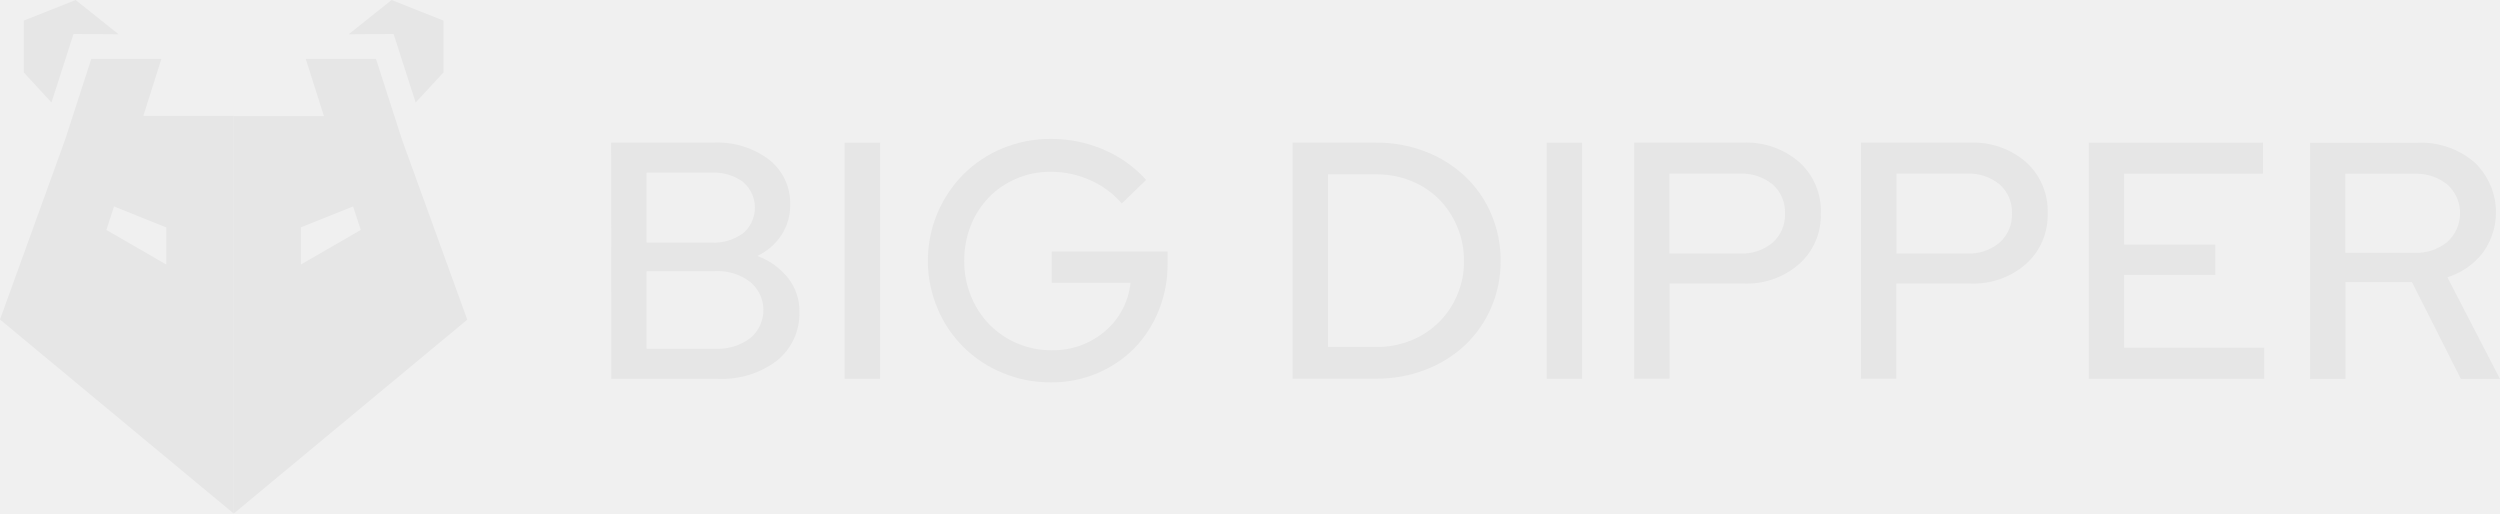
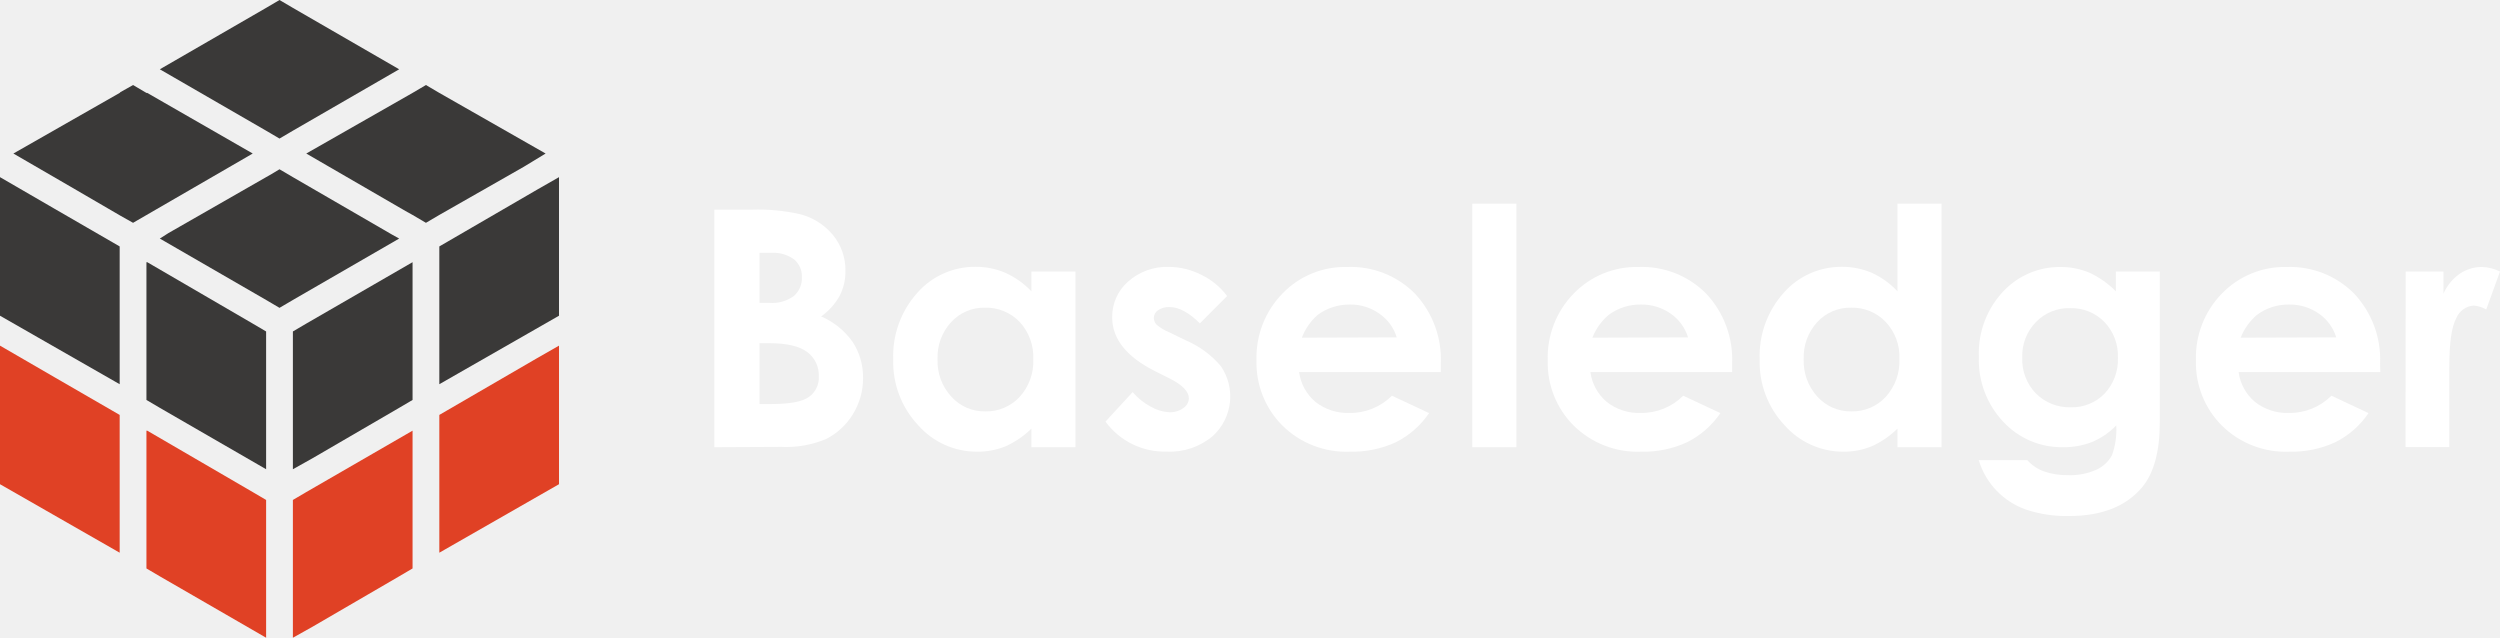
- <svg xmlns="http://www.w3.org/2000/svg" version="1.1" id="home" x="0px" y="0px" viewBox="0 0 175.81 36.11" style="enable-background:new 0 0 175.81 36.11;" xml:space="preserve">
-   <style type="text/css">
- 	.st0{fill:none;}
- 	.st1{stroke:#000000;stroke-width:0.14;stroke-miterlimit:10;}
- 	.st2{fill:#FD3B4C;}
- 	.st3{fill-rule:evenodd;clip-rule:evenodd;fill:#F4863B;}
- 	.st4{fill:#FFFFFF;}
- 	.st5{fill-rule:evenodd;clip-rule:evenodd;fill:#5C7BFC;}
- 	.st6{fill-rule:evenodd;clip-rule:evenodd;fill:#FEB92B;}
- 	.st7{fill-rule:evenodd;clip-rule:evenodd;fill:#3EAF66;}
- 	.st8{fill:#8F4DDB;}
- 	.st9{fill:#1D1E22;}
- 	.st10{fill:#FD565F;}
- 	.st11{fill:#25282D;}
- 	.st12{fill:#E6E6E6;}
- 	.st13{fill-rule:evenodd;clip-rule:evenodd;fill:#FD3B4C;}
- 	.st14{fill-rule:evenodd;clip-rule:evenodd;fill:#FFFFFF;}
- 	.st15{fill:#12B263;}
- 	.st16{fill:#3EAF66;}
- 	.st17{fill:#DC001A;}
- 	.st18{fill:#F6504B;}
- </style>
-   <g>
-     <polygon class="st12" points="29.23,7.21 31.19,5.09 31.19,1.45 27.54,0 24.52,2.41 27.68,2.39  " />
-     <path class="st12" d="M26.44,4.14H21.5l1.28,4.02h-6.35v27.96l16.43-13.64L28.27,9.82L26.44,4.14z M21.16,18.6v-2.61l3.67-1.47   l0.54,1.65L21.16,18.6z" />
-     <polygon class="st12" points="5.17,2.39 8.34,2.41 5.32,0 1.67,1.45 1.67,5.09 3.62,7.21  " />
-     <path class="st12" d="M11.35,4.14H6.42L4.58,9.82L0,22.47l16.43,13.64V8.15l-6.35,0L11.35,4.14z M11.69,15.99v2.61l-4.21-2.43   l0.54-1.65L11.69,15.99z" />
-     <path class="st12" d="M53.26,18c0.68-0.32,1.27-0.83,1.69-1.46c0.41-0.63,0.63-1.37,0.62-2.12c0.04-1.24-0.51-2.42-1.48-3.19   c-1.12-0.84-2.5-1.27-3.91-1.2h-7.2l0.01,16.61h7.5c1.49,0.07,2.97-0.38,4.16-1.29c1.03-0.83,1.61-2.1,1.57-3.43   c0.01-0.86-0.27-1.7-0.8-2.37C54.85,18.84,54.11,18.31,53.26,18z M45.47,12.14h4.56c0.8-0.04,1.59,0.19,2.23,0.66   c0.09,0.08,0.18,0.17,0.26,0.26c0.85,1,0.73,2.49-0.26,3.34c-0.65,0.47-1.43,0.71-2.23,0.66h-4.56V12.14z M52.76,23.78   c-0.71,0.53-1.58,0.79-2.47,0.75h-4.82v-5.46h4.82c0.89-0.05,1.76,0.22,2.47,0.76c0.12,0.1,0.23,0.21,0.33,0.33   C54,21.25,53.85,22.87,52.76,23.78z" />
-     <rect x="59.4" y="10.03" class="st12" width="2.49" height="16.61" />
-     <path class="st12" d="M73.96,19.89h5.54c-0.13,1.32-0.78,2.54-1.79,3.4c-1.05,0.9-2.39,1.37-3.76,1.34   c-0.84,0.01-1.66-0.16-2.43-0.49c-0.73-0.31-1.39-0.76-1.95-1.33c-0.56-0.58-0.99-1.25-1.29-1.99c-0.32-0.79-0.48-1.63-0.47-2.48   c-0.01-0.85,0.15-1.69,0.46-2.48c0.29-0.74,0.73-1.42,1.28-1.99c0.55-0.57,1.22-1.01,1.95-1.32c0.76-0.32,1.58-0.48,2.41-0.47   c0.94,0,1.88,0.2,2.74,0.58c0.86,0.38,1.63,0.94,2.24,1.65l1.71-1.66c-0.82-0.91-1.84-1.64-2.97-2.12   c-1.18-0.51-2.45-0.77-3.73-0.76c-1.17-0.01-2.32,0.22-3.4,0.66c-1.02,0.42-1.96,1.04-2.74,1.82c-2.47,2.49-3.19,6.21-1.83,9.44   c0.86,2.07,2.52,3.7,4.59,4.54c1.08,0.45,2.23,0.67,3.4,0.66c1.11,0.01,2.22-0.21,3.24-0.64c0.97-0.41,1.86-1,2.6-1.75   c0.74-0.76,1.32-1.66,1.72-2.65c0.43-1.05,0.64-2.18,0.63-3.31v-0.85h-8.15V19.89z" />
-     <path class="st12" d="M103.02,12.39c-0.81-0.75-1.75-1.34-2.78-1.73c-1.11-0.43-2.29-0.64-3.48-0.63H90.9v16.6l5.86,0   c1.19,0.01,2.38-0.2,3.49-0.63c1.03-0.39,1.97-0.98,2.78-1.73c0.78-0.74,1.4-1.63,1.83-2.62c0.45-1.04,0.68-2.17,0.67-3.3   c0.01-1.14-0.22-2.27-0.67-3.32C104.44,14.04,103.81,13.14,103.02,12.39z M102.48,20.74c-0.3,0.72-0.74,1.37-1.29,1.92   c-0.56,0.55-1.23,0.99-1.96,1.28c-0.77,0.31-1.59,0.47-2.42,0.46h-3.42V12.26h3.42v0c0.83,0,1.65,0.15,2.42,0.46   c0.73,0.29,1.4,0.73,1.96,1.28c0.55,0.56,0.99,1.22,1.29,1.95c0.32,0.76,0.48,1.58,0.47,2.41   C102.97,19.17,102.8,19.99,102.48,20.74z" />
-     <rect x="108.77" y="10.03" class="st12" width="2.49" height="16.61" />
-     <path class="st12" d="M122.61,10.03h-7.69v16.6l2.49,0v-6.69h5.2c1.43,0.06,2.84-0.43,3.92-1.38c1.01-0.9,1.56-2.21,1.52-3.56   c0.05-1.36-0.5-2.67-1.51-3.59C125.46,10.47,124.05,9.97,122.61,10.03z M124.66,17.06c-0.65,0.54-1.47,0.81-2.32,0.77h-4.94v-5.62   h4.94c0.84-0.04,1.66,0.23,2.32,0.76c0.58,0.51,0.9,1.26,0.87,2.04C125.56,15.79,125.24,16.54,124.66,17.06z" />
-     <path class="st12" d="M138.56,10.03h-7.69v16.6l2.49,0v-6.69h5.2c1.43,0.06,2.84-0.43,3.92-1.38c1.01-0.9,1.56-2.21,1.52-3.56   c0.05-1.36-0.5-2.67-1.51-3.59C141.41,10.47,140,9.97,138.56,10.03z M140.62,17.06c-0.65,0.54-1.47,0.81-2.31,0.77h-4.94v-5.62   h4.94h0c0.84-0.04,1.66,0.23,2.31,0.76c0.58,0.51,0.9,1.26,0.87,2.04C141.52,15.79,141.2,16.54,140.62,17.06z" />
-     <polygon class="st12" points="149.38,19.33 155.79,19.33 155.79,17.2 149.38,17.2 149.38,12.21 159.14,12.21 159.14,10.03    146.89,10.03 146.89,26.64 159.23,26.64 159.23,24.45 149.38,24.45  " />
-     <path class="st12" d="M172.11,19.5c0.99-0.31,1.86-0.91,2.49-1.72c1.44-1.98,1.18-4.71-0.6-6.38c-1.11-0.94-2.54-1.43-4-1.36h-7.55   v16.61l2.49,0v-6.81h4.68l3.44,6.81h2.75L172.11,19.5z M164.93,17.77v-5.55h4.85v0c0.84-0.04,1.67,0.23,2.33,0.76   c0.06,0.06,0.13,0.12,0.19,0.19c1.01,1.11,0.92,2.83-0.19,3.84c-0.66,0.54-1.49,0.81-2.34,0.77H164.93z" />
+ <svg xmlns="http://www.w3.org/2000/svg" viewBox="0 0 317.53 81">
+   <defs>
+     <style>.cls-1{fill:#fff;}.cls-2{fill:#e04125;}.cls-3{fill:#3a3938;}</style>
+   </defs>
+   <g id="Ebene_2" data-name="Ebene 2">
+     <g id="Ebene_1-2" data-name="Ebene 1">
+       <g id="Ebene_2-2" data-name="Ebene 2">
+         <g id="Ebene_1-2-2" data-name="Ebene 1-2">
+           <path class="cls-1" d="M90.73,56.8V26.63h4.74a24.21,24.21,0,0,1,6,.54,8,8,0,0,1,4.31,2.66,7,7,0,0,1,1.6,4.6,6.77,6.77,0,0,1-.72,3.12,7.9,7.9,0,0,1-2.37,2.64,9.5,9.5,0,0,1,4,3.23A8.17,8.17,0,0,1,109.62,48a8.64,8.64,0,0,1-1.31,4.64,8.49,8.49,0,0,1-3.39,3.12,13.08,13.08,0,0,1-5.73,1Zm5.74-24.69v6.36h1.26a4.65,4.65,0,0,0,3.12-.89,3,3,0,0,0,1-2.4,2.79,2.79,0,0,0-1-2.24A4.46,4.46,0,0,0,98,32.11Zm0,11.48v7.73h1.44q3.59,0,4.83-.9A3,3,0,0,0,104,47.8a3.69,3.69,0,0,0-1.46-3.08c-1-.75-2.59-1.13-4.85-1.13Z" />
+           <path class="cls-1" d="M131,34.49h5.6V56.8H131V54.44a11.25,11.25,0,0,1-3.29,2.25,9.34,9.34,0,0,1-3.58.68A9.92,9.92,0,0,1,116.61,54a11.7,11.7,0,0,1-3.16-8.34,12,12,0,0,1,3.06-8.47,9.72,9.72,0,0,1,7.41-3.3,9.38,9.38,0,0,1,3.77.76A10.46,10.46,0,0,1,131,37Zm-5.89,4.59a5.63,5.63,0,0,0-4.31,1.84,6.58,6.58,0,0,0-1.72,4.7,6.63,6.63,0,0,0,1.75,4.76,5.62,5.62,0,0,0,4.3,1.87,5.76,5.76,0,0,0,4.38-1.84,6.7,6.7,0,0,0,1.73-4.81,6.55,6.55,0,0,0-1.73-4.71,5.88,5.88,0,0,0-4.45-1.81Z" />
+           <path class="cls-1" d="M155.86,37.6l-3.46,3.47C151,39.68,149.71,39,148.56,39a2.39,2.39,0,0,0-1.47.4,1.19,1.19,0,0,0-.54,1,1.29,1.29,0,0,0,.34.83,6,6,0,0,0,1.67,1l2.05,1a12,12,0,0,1,4.45,3.27,6.8,6.8,0,0,1-1,8.86,8.39,8.39,0,0,1-5.85,2,9.31,9.31,0,0,1-7.8-3.81l3.45-3.75a7.79,7.79,0,0,0,2.3,1.85,5.15,5.15,0,0,0,2.35.71,2.86,2.86,0,0,0,1.79-.53A1.53,1.53,0,0,0,151,50.6c0-.86-.81-1.71-2.44-2.53l-1.88-.94q-5.42-2.73-5.42-6.83a5.94,5.94,0,0,1,2-4.52,7.41,7.41,0,0,1,5.22-1.88,9.11,9.11,0,0,1,4.09,1A8.89,8.89,0,0,1,155.86,37.6Z" />
+           <path class="cls-1" d="M183,47.26H165a6,6,0,0,0,2.08,3.79,6.61,6.61,0,0,0,4.32,1.4,7.46,7.46,0,0,0,5.39-2.19l4.72,2.21a11.15,11.15,0,0,1-4.22,3.7,13.23,13.23,0,0,1-5.85,1.2,11.55,11.55,0,0,1-8.55-3.31,11.27,11.27,0,0,1-3.3-8.29,11.63,11.63,0,0,1,3.29-8.48,11,11,0,0,1,8.25-3.38,11.47,11.47,0,0,1,8.58,3.38A12.2,12.2,0,0,1,183,46.2Zm-5.6-4.41a5.61,5.61,0,0,0-2.19-3,6.28,6.28,0,0,0-3.79-1.17A6.78,6.78,0,0,0,167.35,40a7.35,7.35,0,0,0-2,2.89Z" />
+           <path class="cls-1" d="M187,25.87h5.6V56.8H187Z" />
+           <path class="cls-1" d="M220,47.26H202a6,6,0,0,0,2.08,3.79,6.57,6.57,0,0,0,4.31,1.4,7.48,7.48,0,0,0,5.4-2.19l4.72,2.21a11.18,11.18,0,0,1-4.23,3.7,13.22,13.22,0,0,1-5.84,1.2,11.57,11.57,0,0,1-8.56-3.31,11.27,11.27,0,0,1-3.3-8.29,11.63,11.63,0,0,1,3.29-8.48,11.1,11.1,0,0,1,8.26-3.38,11.46,11.46,0,0,1,8.57,3.38A12.2,12.2,0,0,1,220,46.2Zm-5.6-4.41a5.68,5.68,0,0,0-2.18-3,6.41,6.41,0,0,0-3.79-1.17A6.71,6.71,0,0,0,204.31,40a7.35,7.35,0,0,0-2.06,2.89Z" />
+           <path class="cls-1" d="M241,25.87h5.6V56.8H241V54.44a11.06,11.06,0,0,1-3.29,2.25,9.29,9.29,0,0,1-3.57.68A9.92,9.92,0,0,1,226.65,54a11.69,11.69,0,0,1-3.15-8.34,12,12,0,0,1,3.05-8.47,9.73,9.73,0,0,1,7.42-3.3,9.55,9.55,0,0,1,3.77.76A10.25,10.25,0,0,1,241,37Zm-5.88,13.21a5.67,5.67,0,0,0-4.32,1.84,6.61,6.61,0,0,0-1.71,4.7,6.69,6.69,0,0,0,1.74,4.76,5.66,5.66,0,0,0,4.31,1.87,5.74,5.74,0,0,0,4.37-1.84,6.71,6.71,0,0,0,1.74-4.81,6.46,6.46,0,0,0-1.74-4.71,5.83,5.83,0,0,0-4.4-1.81Z" />
+           <path class="cls-1" d="M268.74,34.49h5.58V53.6c0,3.77-.76,6.54-2.28,8.33q-3.06,3.6-9.21,3.61a16.13,16.13,0,0,1-5.51-.82,9.58,9.58,0,0,1-6-6.28h6.17a5.18,5.18,0,0,0,2.11,1.43,8.83,8.83,0,0,0,3.06.48,8.09,8.09,0,0,0,3.63-.7,4.28,4.28,0,0,0,1.94-1.8,9.37,9.37,0,0,0,.56-3.82,9.16,9.16,0,0,1-3.1,2.12,9.8,9.8,0,0,1-3.67.65,10.09,10.09,0,0,1-7.59-3.24,11.41,11.41,0,0,1-3.09-8.2,11.46,11.46,0,0,1,3.28-8.54,9.82,9.82,0,0,1,7.09-2.91,9.44,9.44,0,0,1,3.64.71A11.52,11.52,0,0,1,268.74,37Zm-5.8,4.65a5.8,5.8,0,0,0-4.37,1.78,6.15,6.15,0,0,0-1.72,4.46A6.2,6.2,0,0,0,258.61,50,6,6,0,0,0,263,51.73,5.75,5.75,0,0,0,267.3,50a6.28,6.28,0,0,0,1.7-4.57,6.2,6.2,0,0,0-1.71-4.53A5.82,5.82,0,0,0,262.94,39.14Z" />
+           <path class="cls-1" d="M302.33,47.26h-18a6,6,0,0,0,2.08,3.79,6.57,6.57,0,0,0,4.31,1.4,7.48,7.48,0,0,0,5.4-2.19l4.71,2.21a11.07,11.07,0,0,1-4.22,3.7,13.22,13.22,0,0,1-5.84,1.2,11.52,11.52,0,0,1-8.56-3.31,11.27,11.27,0,0,1-3.3-8.29,11.63,11.63,0,0,1,3.29-8.48,11.1,11.1,0,0,1,8.26-3.38A11.46,11.46,0,0,1,299,37.29a12.2,12.2,0,0,1,3.3,8.91Zm-5.6-4.41a5.68,5.68,0,0,0-2.18-3,6.41,6.41,0,0,0-3.79-1.17A6.68,6.68,0,0,0,286.65,40a7.35,7.35,0,0,0-2.06,2.89Z" />
+           <path class="cls-1" d="M305.55,34.49h4.8V37.3a6,6,0,0,1,2.07-2.53,4.94,4.94,0,0,1,2.83-.86,5.35,5.35,0,0,1,2.28.58l-1.75,4.82a3.74,3.74,0,0,0-1.62-.5,2.58,2.58,0,0,0-2.18,1.6c-.6,1.07-.89,3.16-.89,6.28V56.78h-5.56Z" />
+           <polygon class="cls-2" points="15.2 52.7 15.2 70.2 0 61.5 0 43.9 6.9 47.9 15.2 52.7" />
+           <polygon class="cls-2" points="33.8 63.5 33.8 81 20.3 73.2 18.6 72.2 18.6 54.7 18.7 54.7 32.1 62.5 33.8 63.5" />
+           <polygon class="cls-2" points="52.4 54.7 52.4 72.2 50.7 73.2 39.7 79.6 37.2 81 37.2 63.5 38.9 62.5 52.4 54.7" />
+           <polygon class="cls-2" points="71 43.9 71 61.5 55.8 70.2 55.8 52.7 68.2 45.5 71 43.9" />
+           <polygon class="cls-3" points="15.2 31.3 15.2 48.8 0 40.1 0 22.5 6.9 26.5 15.2 31.3" />
+           <polygon class="cls-3" points="33.8 42.1 33.8 59.6 20.3 51.8 18.6 50.8 18.6 33.3 18.7 33.3 32.1 41.1 33.8 42.1" />
+           <polygon class="cls-3" points="52.4 33.3 52.4 50.8 50.7 51.8 39.7 58.2 37.2 59.6 37.2 42.1 38.9 41.1 52.4 33.3" />
+           <polygon class="cls-3" points="71 22.5 71 40.1 55.8 48.8 55.8 31.3 68.2 24.1 71 22.5" />
+           <polygon class="cls-3" points="69.3 19.5 66.5 21.2 55.8 27.3 54.1 28.3 52.4 27.3 51.5 26.8 38.9 19.5 52.4 11.8 54.1 10.8 55.8 11.8 69.3 19.5" />
+           <polygon class="cls-3" points="50.7 8.8 37.2 16.6 35.5 17.6 33.8 16.6 20.3 8.8 33.8 1 35.5 0 37.2 1 50.7 8.8" />
+           <polygon class="cls-3" points="50.7 30.3 37.2 38.1 35.5 39.1 33.8 38.1 20.3 30.3 20.3 30.3 21.4 29.6 33.8 22.5 34.5 22.1 35.5 21.5 37.2 22.5 37.2 22.5 49.8 29.8 50.7 30.3" />
+           <polygon class="cls-3" points="32.1 19.5 16.9 28.3 15.3 27.4 8.6 23.5 1.7 19.5 15.2 11.8 15.3 11.7 16.9 10.8 18.6 11.8 18.7 11.8 32.1 19.5" />
+         </g>
+       </g>
+     </g>
  </g>
</svg>
